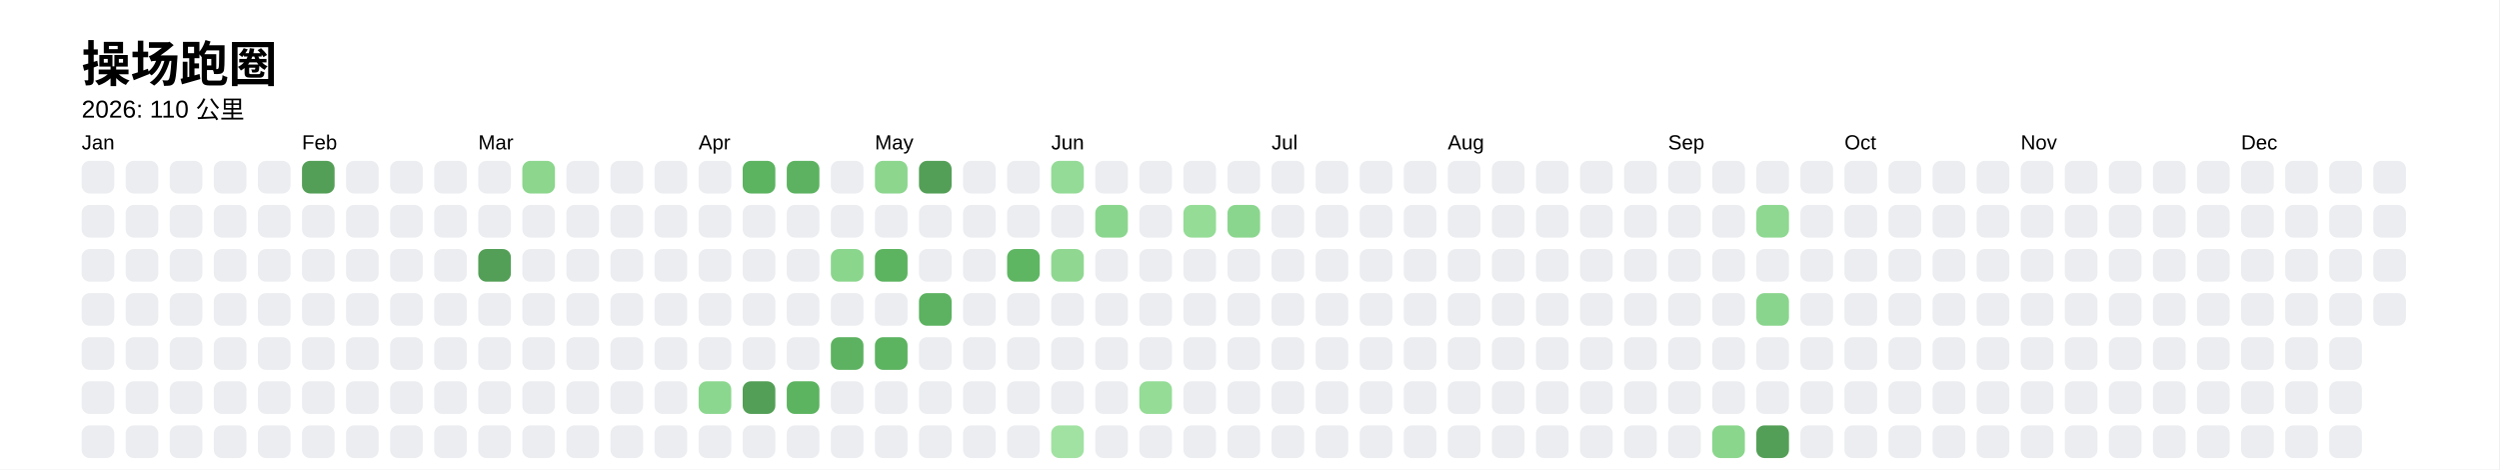
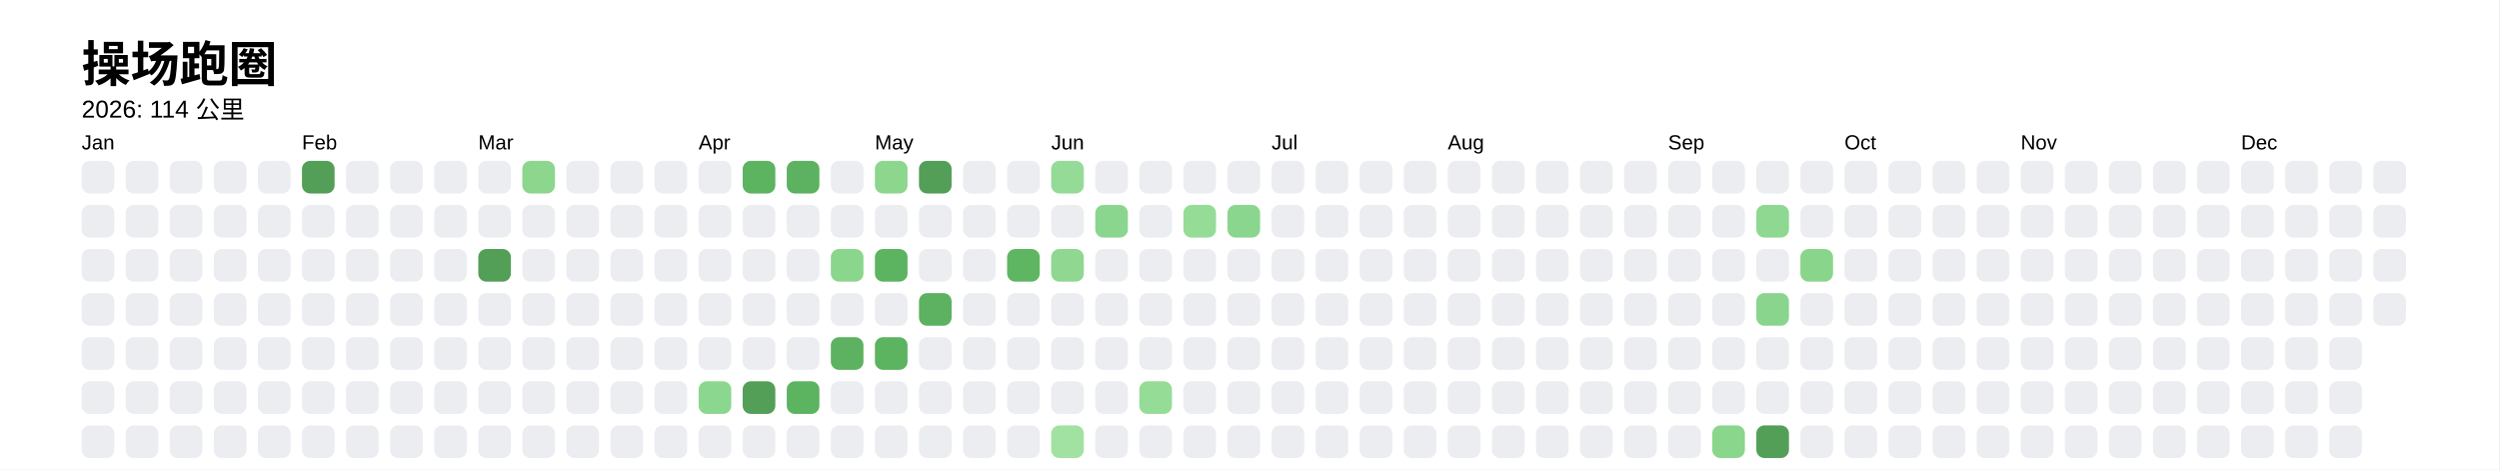
<svg xmlns="http://www.w3.org/2000/svg" baseProfile="full" height="57.5mm" version="1.1" viewBox="0,0,306.2,57.5" width="306.2mm">
  <defs />
  <rect fill="#FFFFFF" height="57.5" width="306.2" x="0" y="0" />
  <text fill="#000000" style="font-size:6px; font-family:Arial; font-weight:bold;" x="10" y="10">操场跑圈</text>
-   <text fill="#000000" style="font-size:3px; font-family:Arial;" x="10" y="14.4">2026: 110 公里</text>
+   <text fill="#000000" style="font-size:3px; font-family:Arial;" x="10" y="14.4">2026: 114 公里</text>
  <text fill="#000000" style="font-size:2.5px; font-family:Arial" x="10" y="18.3">Jan</text>
  <rect fill="#EBEDF0" height="4" rx="1" ry="1" width="4" x="10" y="19.7" />
  <rect fill="#EBEDF0" height="4" rx="1" ry="1" width="4" x="10" y="25.1" />
  <rect fill="#EBEDF0" height="4" rx="1" ry="1" width="4" x="10" y="30.5" />
  <rect fill="#EBEDF0" height="4" rx="1" ry="1" width="4" x="10" y="35.9" />
  <rect fill="#EBEDF0" height="4" rx="1" ry="1" width="4" x="10" y="41.3" />
  <rect fill="#EBEDF0" height="4" rx="1" ry="1" width="4" x="10" y="46.7" />
  <rect fill="#EBEDF0" height="4" rx="1" ry="1" width="4" x="10" y="52.1" />
  <rect fill="#EBEDF0" height="4" rx="1" ry="1" width="4" x="15.4" y="19.7" />
  <rect fill="#EBEDF0" height="4" rx="1" ry="1" width="4" x="15.4" y="25.1" />
  <rect fill="#EBEDF0" height="4" rx="1" ry="1" width="4" x="15.4" y="30.5" />
  <rect fill="#EBEDF0" height="4" rx="1" ry="1" width="4" x="15.4" y="35.9" />
  <rect fill="#EBEDF0" height="4" rx="1" ry="1" width="4" x="15.4" y="41.3" />
  <rect fill="#EBEDF0" height="4" rx="1" ry="1" width="4" x="15.4" y="46.7" />
  <rect fill="#EBEDF0" height="4" rx="1" ry="1" width="4" x="15.4" y="52.1" />
  <rect fill="#EBEDF0" height="4" rx="1" ry="1" width="4" x="20.8" y="19.7" />
  <rect fill="#EBEDF0" height="4" rx="1" ry="1" width="4" x="20.8" y="25.1" />
  <rect fill="#EBEDF0" height="4" rx="1" ry="1" width="4" x="20.8" y="30.5" />
  <rect fill="#EBEDF0" height="4" rx="1" ry="1" width="4" x="20.8" y="35.9" />
  <rect fill="#EBEDF0" height="4" rx="1" ry="1" width="4" x="20.8" y="41.3" />
  <rect fill="#EBEDF0" height="4" rx="1" ry="1" width="4" x="20.8" y="46.7" />
  <rect fill="#EBEDF0" height="4" rx="1" ry="1" width="4" x="20.8" y="52.1" />
  <rect fill="#EBEDF0" height="4" rx="1" ry="1" width="4" x="26.2" y="19.7" />
  <rect fill="#EBEDF0" height="4" rx="1" ry="1" width="4" x="26.2" y="25.1" />
  <rect fill="#EBEDF0" height="4" rx="1" ry="1" width="4" x="26.2" y="30.5" />
  <rect fill="#EBEDF0" height="4" rx="1" ry="1" width="4" x="26.2" y="35.9" />
  <rect fill="#EBEDF0" height="4" rx="1" ry="1" width="4" x="26.2" y="41.3" />
  <rect fill="#EBEDF0" height="4" rx="1" ry="1" width="4" x="26.2" y="46.7" />
  <rect fill="#EBEDF0" height="4" rx="1" ry="1" width="4" x="26.2" y="52.1" />
  <rect fill="#EBEDF0" height="4" rx="1" ry="1" width="4" x="31.6" y="19.7" />
  <rect fill="#EBEDF0" height="4" rx="1" ry="1" width="4" x="31.6" y="25.1" />
  <rect fill="#EBEDF0" height="4" rx="1" ry="1" width="4" x="31.6" y="30.5" />
  <rect fill="#EBEDF0" height="4" rx="1" ry="1" width="4" x="31.6" y="35.9" />
  <rect fill="#EBEDF0" height="4" rx="1" ry="1" width="4" x="31.6" y="41.3" />
  <rect fill="#EBEDF0" height="4" rx="1" ry="1" width="4" x="31.6" y="46.7" />
  <rect fill="#EBEDF0" height="4" rx="1" ry="1" width="4" x="31.6" y="52.1" />
  <text fill="#000000" style="font-size:2.5px; font-family:Arial" x="37.0" y="18.3">Feb</text>
  <rect fill="#549F57" height="4" rx="1" ry="1" width="4" x="37.0" y="19.7" />
  <rect fill="#EBEDF0" height="4" rx="1" ry="1" width="4" x="37.0" y="25.1" />
  <rect fill="#EBEDF0" height="4" rx="1" ry="1" width="4" x="37.0" y="30.5" />
  <rect fill="#EBEDF0" height="4" rx="1" ry="1" width="4" x="37.0" y="35.9" />
  <rect fill="#EBEDF0" height="4" rx="1" ry="1" width="4" x="37.0" y="41.3" />
  <rect fill="#EBEDF0" height="4" rx="1" ry="1" width="4" x="37.0" y="46.7" />
  <rect fill="#EBEDF0" height="4" rx="1" ry="1" width="4" x="37.0" y="52.1" />
  <rect fill="#EBEDF0" height="4" rx="1" ry="1" width="4" x="42.4" y="19.7" />
  <rect fill="#EBEDF0" height="4" rx="1" ry="1" width="4" x="42.4" y="25.1" />
  <rect fill="#EBEDF0" height="4" rx="1" ry="1" width="4" x="42.4" y="30.5" />
  <rect fill="#EBEDF0" height="4" rx="1" ry="1" width="4" x="42.4" y="35.9" />
  <rect fill="#EBEDF0" height="4" rx="1" ry="1" width="4" x="42.4" y="41.3" />
  <rect fill="#EBEDF0" height="4" rx="1" ry="1" width="4" x="42.4" y="46.7" />
  <rect fill="#EBEDF0" height="4" rx="1" ry="1" width="4" x="42.4" y="52.1" />
  <rect fill="#EBEDF0" height="4" rx="1" ry="1" width="4" x="47.8" y="19.7" />
  <rect fill="#EBEDF0" height="4" rx="1" ry="1" width="4" x="47.8" y="25.1" />
  <rect fill="#EBEDF0" height="4" rx="1" ry="1" width="4" x="47.8" y="30.5" />
  <rect fill="#EBEDF0" height="4" rx="1" ry="1" width="4" x="47.8" y="35.9" />
  <rect fill="#EBEDF0" height="4" rx="1" ry="1" width="4" x="47.8" y="41.3" />
  <rect fill="#EBEDF0" height="4" rx="1" ry="1" width="4" x="47.8" y="46.7" />
  <rect fill="#EBEDF0" height="4" rx="1" ry="1" width="4" x="47.8" y="52.1" />
  <rect fill="#EBEDF0" height="4" rx="1" ry="1" width="4" x="53.2" y="19.7" />
  <rect fill="#EBEDF0" height="4" rx="1" ry="1" width="4" x="53.2" y="25.1" />
  <rect fill="#EBEDF0" height="4" rx="1" ry="1" width="4" x="53.2" y="30.5" />
  <rect fill="#EBEDF0" height="4" rx="1" ry="1" width="4" x="53.2" y="35.9" />
  <rect fill="#EBEDF0" height="4" rx="1" ry="1" width="4" x="53.2" y="41.3" />
  <rect fill="#EBEDF0" height="4" rx="1" ry="1" width="4" x="53.2" y="46.7" />
  <rect fill="#EBEDF0" height="4" rx="1" ry="1" width="4" x="53.2" y="52.1" />
  <text fill="#000000" style="font-size:2.5px; font-family:Arial" x="58.6" y="18.3">Mar</text>
  <rect fill="#EBEDF0" height="4" rx="1" ry="1" width="4" x="58.6" y="19.7" />
  <rect fill="#EBEDF0" height="4" rx="1" ry="1" width="4" x="58.6" y="25.1" />
  <rect fill="#549F57" height="4" rx="1" ry="1" width="4" x="58.6" y="30.5" />
  <rect fill="#EBEDF0" height="4" rx="1" ry="1" width="4" x="58.6" y="35.9" />
  <rect fill="#EBEDF0" height="4" rx="1" ry="1" width="4" x="58.6" y="41.3" />
  <rect fill="#EBEDF0" height="4" rx="1" ry="1" width="4" x="58.6" y="46.7" />
  <rect fill="#EBEDF0" height="4" rx="1" ry="1" width="4" x="58.6" y="52.1" />
  <rect fill="#8cd68e" height="4" rx="1" ry="1" width="4" x="64" y="19.7" />
  <rect fill="#EBEDF0" height="4" rx="1" ry="1" width="4" x="64" y="25.1" />
  <rect fill="#EBEDF0" height="4" rx="1" ry="1" width="4" x="64" y="30.5" />
  <rect fill="#EBEDF0" height="4" rx="1" ry="1" width="4" x="64" y="35.9" />
  <rect fill="#EBEDF0" height="4" rx="1" ry="1" width="4" x="64" y="41.3" />
  <rect fill="#EBEDF0" height="4" rx="1" ry="1" width="4" x="64" y="46.7" />
  <rect fill="#EBEDF0" height="4" rx="1" ry="1" width="4" x="64" y="52.1" />
  <rect fill="#EBEDF0" height="4" rx="1" ry="1" width="4" x="69.4" y="19.7" />
  <rect fill="#EBEDF0" height="4" rx="1" ry="1" width="4" x="69.4" y="25.1" />
  <rect fill="#EBEDF0" height="4" rx="1" ry="1" width="4" x="69.4" y="30.5" />
  <rect fill="#EBEDF0" height="4" rx="1" ry="1" width="4" x="69.4" y="35.9" />
  <rect fill="#EBEDF0" height="4" rx="1" ry="1" width="4" x="69.4" y="41.3" />
  <rect fill="#EBEDF0" height="4" rx="1" ry="1" width="4" x="69.4" y="46.7" />
  <rect fill="#EBEDF0" height="4" rx="1" ry="1" width="4" x="69.4" y="52.1" />
  <rect fill="#EBEDF0" height="4" rx="1" ry="1" width="4" x="74.8" y="19.7" />
  <rect fill="#EBEDF0" height="4" rx="1" ry="1" width="4" x="74.8" y="25.1" />
  <rect fill="#EBEDF0" height="4" rx="1" ry="1" width="4" x="74.8" y="30.5" />
  <rect fill="#EBEDF0" height="4" rx="1" ry="1" width="4" x="74.8" y="35.9" />
  <rect fill="#EBEDF0" height="4" rx="1" ry="1" width="4" x="74.8" y="41.3" />
  <rect fill="#EBEDF0" height="4" rx="1" ry="1" width="4" x="74.8" y="46.7" />
  <rect fill="#EBEDF0" height="4" rx="1" ry="1" width="4" x="74.8" y="52.1" />
  <rect fill="#EBEDF0" height="4" rx="1" ry="1" width="4" x="80.2" y="19.7" />
  <rect fill="#EBEDF0" height="4" rx="1" ry="1" width="4" x="80.2" y="25.1" />
  <rect fill="#EBEDF0" height="4" rx="1" ry="1" width="4" x="80.2" y="30.5" />
  <rect fill="#EBEDF0" height="4" rx="1" ry="1" width="4" x="80.2" y="35.9" />
  <rect fill="#EBEDF0" height="4" rx="1" ry="1" width="4" x="80.2" y="41.3" />
  <rect fill="#EBEDF0" height="4" rx="1" ry="1" width="4" x="80.2" y="46.7" />
  <rect fill="#EBEDF0" height="4" rx="1" ry="1" width="4" x="80.2" y="52.1" />
  <text fill="#000000" style="font-size:2.5px; font-family:Arial" x="85.6" y="18.3">Apr</text>
  <rect fill="#EBEDF0" height="4" rx="1" ry="1" width="4" x="85.6" y="19.7" />
  <rect fill="#EBEDF0" height="4" rx="1" ry="1" width="4" x="85.6" y="25.1" />
  <rect fill="#EBEDF0" height="4" rx="1" ry="1" width="4" x="85.6" y="30.5" />
  <rect fill="#EBEDF0" height="4" rx="1" ry="1" width="4" x="85.6" y="35.9" />
  <rect fill="#EBEDF0" height="4" rx="1" ry="1" width="4" x="85.6" y="41.3" />
  <rect fill="#8cd78f" height="4" rx="1" ry="1" width="4" x="85.6" y="46.7" />
  <rect fill="#EBEDF0" height="4" rx="1" ry="1" width="4" x="85.6" y="52.1" />
  <rect fill="#5cb360" height="4" rx="1" ry="1" width="4" x="91" y="19.7" />
  <rect fill="#EBEDF0" height="4" rx="1" ry="1" width="4" x="91" y="25.1" />
  <rect fill="#EBEDF0" height="4" rx="1" ry="1" width="4" x="91" y="30.5" />
  <rect fill="#EBEDF0" height="4" rx="1" ry="1" width="4" x="91" y="35.9" />
  <rect fill="#EBEDF0" height="4" rx="1" ry="1" width="4" x="91" y="41.3" />
  <rect fill="#549F57" height="4" rx="1" ry="1" width="4" x="91" y="46.7" />
  <rect fill="#EBEDF0" height="4" rx="1" ry="1" width="4" x="91" y="52.1" />
  <rect fill="#5cb260" height="4" rx="1" ry="1" width="4" x="96.4" y="19.7" />
  <rect fill="#EBEDF0" height="4" rx="1" ry="1" width="4" x="96.4" y="25.1" />
  <rect fill="#EBEDF0" height="4" rx="1" ry="1" width="4" x="96.4" y="30.5" />
  <rect fill="#EBEDF0" height="4" rx="1" ry="1" width="4" x="96.4" y="35.9" />
  <rect fill="#EBEDF0" height="4" rx="1" ry="1" width="4" x="96.4" y="41.3" />
  <rect fill="#5cb360" height="4" rx="1" ry="1" width="4" x="96.4" y="46.7" />
  <rect fill="#EBEDF0" height="4" rx="1" ry="1" width="4" x="96.4" y="52.1" />
  <rect fill="#EBEDF0" height="4" rx="1" ry="1" width="4" x="101.8" y="19.7" />
  <rect fill="#EBEDF0" height="4" rx="1" ry="1" width="4" x="101.8" y="25.1" />
  <rect fill="#8bd68d" height="4" rx="1" ry="1" width="4" x="101.8" y="30.5" />
  <rect fill="#EBEDF0" height="4" rx="1" ry="1" width="4" x="101.8" y="35.9" />
  <rect fill="#5cb260" height="4" rx="1" ry="1" width="4" x="101.8" y="41.3" />
  <rect fill="#EBEDF0" height="4" rx="1" ry="1" width="4" x="101.8" y="46.7" />
  <rect fill="#EBEDF0" height="4" rx="1" ry="1" width="4" x="101.8" y="52.1" />
  <text fill="#000000" style="font-size:2.5px; font-family:Arial" x="107.2" y="18.3">May</text>
  <rect fill="#8cd68e" height="4" rx="1" ry="1" width="4" x="107.2" y="19.7" />
  <rect fill="#EBEDF0" height="4" rx="1" ry="1" width="4" x="107.2" y="25.1" />
  <rect fill="#5cb360" height="4" rx="1" ry="1" width="4" x="107.2" y="30.5" />
  <rect fill="#EBEDF0" height="4" rx="1" ry="1" width="4" x="107.2" y="35.9" />
  <rect fill="#5cb360" height="4" rx="1" ry="1" width="4" x="107.2" y="41.3" />
  <rect fill="#EBEDF0" height="4" rx="1" ry="1" width="4" x="107.2" y="46.7" />
  <rect fill="#EBEDF0" height="4" rx="1" ry="1" width="4" x="107.2" y="52.1" />
  <rect fill="#549F57" height="4" rx="1" ry="1" width="4" x="112.6" y="19.7" />
  <rect fill="#EBEDF0" height="4" rx="1" ry="1" width="4" x="112.6" y="25.1" />
  <rect fill="#EBEDF0" height="4" rx="1" ry="1" width="4" x="112.6" y="30.5" />
  <rect fill="#5cb260" height="4" rx="1" ry="1" width="4" x="112.6" y="35.9" />
  <rect fill="#EBEDF0" height="4" rx="1" ry="1" width="4" x="112.6" y="41.3" />
  <rect fill="#EBEDF0" height="4" rx="1" ry="1" width="4" x="112.6" y="46.7" />
  <rect fill="#EBEDF0" height="4" rx="1" ry="1" width="4" x="112.6" y="52.1" />
  <rect fill="#EBEDF0" height="4" rx="1" ry="1" width="4" x="118" y="19.7" />
  <rect fill="#EBEDF0" height="4" rx="1" ry="1" width="4" x="118" y="25.1" />
  <rect fill="#EBEDF0" height="4" rx="1" ry="1" width="4" x="118" y="30.5" />
  <rect fill="#EBEDF0" height="4" rx="1" ry="1" width="4" x="118" y="35.9" />
  <rect fill="#EBEDF0" height="4" rx="1" ry="1" width="4" x="118" y="41.3" />
  <rect fill="#EBEDF0" height="4" rx="1" ry="1" width="4" x="118" y="46.7" />
  <rect fill="#EBEDF0" height="4" rx="1" ry="1" width="4" x="118" y="52.1" />
  <rect fill="#EBEDF0" height="4" rx="1" ry="1" width="4" x="123.4" y="19.7" />
  <rect fill="#EBEDF0" height="4" rx="1" ry="1" width="4" x="123.4" y="25.1" />
  <rect fill="#5eb663" height="4" rx="1" ry="1" width="4" x="123.4" y="30.5" />
  <rect fill="#EBEDF0" height="4" rx="1" ry="1" width="4" x="123.4" y="35.9" />
  <rect fill="#EBEDF0" height="4" rx="1" ry="1" width="4" x="123.4" y="41.3" />
  <rect fill="#EBEDF0" height="4" rx="1" ry="1" width="4" x="123.4" y="46.7" />
  <rect fill="#EBEDF0" height="4" rx="1" ry="1" width="4" x="123.4" y="52.1" />
  <text fill="#000000" style="font-size:2.5px; font-family:Arial" x="128.8" y="18.3">Jun</text>
  <rect fill="#94db97" height="4" rx="1" ry="1" width="4" x="128.8" y="19.7" />
  <rect fill="#EBEDF0" height="4" rx="1" ry="1" width="4" x="128.8" y="25.1" />
  <rect fill="#90d892" height="4" rx="1" ry="1" width="4" x="128.8" y="30.5" />
  <rect fill="#EBEDF0" height="4" rx="1" ry="1" width="4" x="128.8" y="35.9" />
  <rect fill="#EBEDF0" height="4" rx="1" ry="1" width="4" x="128.8" y="41.3" />
  <rect fill="#EBEDF0" height="4" rx="1" ry="1" width="4" x="128.8" y="46.7" />
  <rect fill="#a1e2a3" height="4" rx="1" ry="1" width="4" x="128.8" y="52.1" />
  <rect fill="#EBEDF0" height="4" rx="1" ry="1" width="4" x="134.2" y="19.7" />
  <rect fill="#8bd68e" height="4" rx="1" ry="1" width="4" x="134.2" y="25.1" />
  <rect fill="#EBEDF0" height="4" rx="1" ry="1" width="4" x="134.2" y="30.5" />
  <rect fill="#EBEDF0" height="4" rx="1" ry="1" width="4" x="134.2" y="35.9" />
  <rect fill="#EBEDF0" height="4" rx="1" ry="1" width="4" x="134.2" y="41.3" />
  <rect fill="#EBEDF0" height="4" rx="1" ry="1" width="4" x="134.2" y="46.7" />
  <rect fill="#EBEDF0" height="4" rx="1" ry="1" width="4" x="134.2" y="52.1" />
  <rect fill="#EBEDF0" height="4" rx="1" ry="1" width="4" x="139.6" y="19.7" />
  <rect fill="#EBEDF0" height="4" rx="1" ry="1" width="4" x="139.6" y="25.1" />
  <rect fill="#EBEDF0" height="4" rx="1" ry="1" width="4" x="139.6" y="30.5" />
  <rect fill="#EBEDF0" height="4" rx="1" ry="1" width="4" x="139.6" y="35.9" />
  <rect fill="#EBEDF0" height="4" rx="1" ry="1" width="4" x="139.6" y="41.3" />
  <rect fill="#95dc97" height="4" rx="1" ry="1" width="4" x="139.6" y="46.7" />
  <rect fill="#EBEDF0" height="4" rx="1" ry="1" width="4" x="139.6" y="52.1" />
  <rect fill="#EBEDF0" height="4" rx="1" ry="1" width="4" x="145" y="19.7" />
  <rect fill="#95dc97" height="4" rx="1" ry="1" width="4" x="145" y="25.1" />
  <rect fill="#EBEDF0" height="4" rx="1" ry="1" width="4" x="145" y="30.5" />
  <rect fill="#EBEDF0" height="4" rx="1" ry="1" width="4" x="145" y="35.9" />
  <rect fill="#EBEDF0" height="4" rx="1" ry="1" width="4" x="145" y="41.3" />
  <rect fill="#EBEDF0" height="4" rx="1" ry="1" width="4" x="145" y="46.7" />
  <rect fill="#EBEDF0" height="4" rx="1" ry="1" width="4" x="145" y="52.1" />
  <rect fill="#EBEDF0" height="4" rx="1" ry="1" width="4" x="150.4" y="19.7" />
  <rect fill="#8bd68e" height="4" rx="1" ry="1" width="4" x="150.4" y="25.1" />
  <rect fill="#EBEDF0" height="4" rx="1" ry="1" width="4" x="150.4" y="30.5" />
  <rect fill="#EBEDF0" height="4" rx="1" ry="1" width="4" x="150.4" y="35.9" />
  <rect fill="#EBEDF0" height="4" rx="1" ry="1" width="4" x="150.4" y="41.3" />
  <rect fill="#EBEDF0" height="4" rx="1" ry="1" width="4" x="150.4" y="46.7" />
  <rect fill="#EBEDF0" height="4" rx="1" ry="1" width="4" x="150.4" y="52.1" />
  <text fill="#000000" style="font-size:2.5px; font-family:Arial" x="155.8" y="18.3">Jul</text>
  <rect fill="#EBEDF0" height="4" rx="1" ry="1" width="4" x="155.8" y="19.7" />
  <rect fill="#EBEDF0" height="4" rx="1" ry="1" width="4" x="155.8" y="25.1" />
  <rect fill="#EBEDF0" height="4" rx="1" ry="1" width="4" x="155.8" y="30.5" />
  <rect fill="#EBEDF0" height="4" rx="1" ry="1" width="4" x="155.8" y="35.9" />
  <rect fill="#EBEDF0" height="4" rx="1" ry="1" width="4" x="155.8" y="41.3" />
  <rect fill="#EBEDF0" height="4" rx="1" ry="1" width="4" x="155.8" y="46.7" />
  <rect fill="#EBEDF0" height="4" rx="1" ry="1" width="4" x="155.8" y="52.1" />
  <rect fill="#EBEDF0" height="4" rx="1" ry="1" width="4" x="161.2" y="19.7" />
  <rect fill="#EBEDF0" height="4" rx="1" ry="1" width="4" x="161.2" y="25.1" />
  <rect fill="#EBEDF0" height="4" rx="1" ry="1" width="4" x="161.2" y="30.5" />
  <rect fill="#EBEDF0" height="4" rx="1" ry="1" width="4" x="161.2" y="35.9" />
  <rect fill="#EBEDF0" height="4" rx="1" ry="1" width="4" x="161.2" y="41.3" />
  <rect fill="#EBEDF0" height="4" rx="1" ry="1" width="4" x="161.2" y="46.7" />
  <rect fill="#EBEDF0" height="4" rx="1" ry="1" width="4" x="161.2" y="52.1" />
  <rect fill="#EBEDF0" height="4" rx="1" ry="1" width="4" x="166.6" y="19.7" />
  <rect fill="#EBEDF0" height="4" rx="1" ry="1" width="4" x="166.6" y="25.1" />
  <rect fill="#EBEDF0" height="4" rx="1" ry="1" width="4" x="166.6" y="30.5" />
  <rect fill="#EBEDF0" height="4" rx="1" ry="1" width="4" x="166.6" y="35.9" />
  <rect fill="#EBEDF0" height="4" rx="1" ry="1" width="4" x="166.6" y="41.3" />
  <rect fill="#EBEDF0" height="4" rx="1" ry="1" width="4" x="166.6" y="46.7" />
  <rect fill="#EBEDF0" height="4" rx="1" ry="1" width="4" x="166.6" y="52.1" />
  <rect fill="#EBEDF0" height="4" rx="1" ry="1" width="4" x="172" y="19.7" />
  <rect fill="#EBEDF0" height="4" rx="1" ry="1" width="4" x="172" y="25.1" />
  <rect fill="#EBEDF0" height="4" rx="1" ry="1" width="4" x="172" y="30.5" />
  <rect fill="#EBEDF0" height="4" rx="1" ry="1" width="4" x="172" y="35.9" />
  <rect fill="#EBEDF0" height="4" rx="1" ry="1" width="4" x="172" y="41.3" />
  <rect fill="#EBEDF0" height="4" rx="1" ry="1" width="4" x="172" y="46.7" />
  <rect fill="#EBEDF0" height="4" rx="1" ry="1" width="4" x="172" y="52.1" />
  <text fill="#000000" style="font-size:2.5px; font-family:Arial" x="177.4" y="18.3">Aug</text>
  <rect fill="#EBEDF0" height="4" rx="1" ry="1" width="4" x="177.4" y="19.7" />
  <rect fill="#EBEDF0" height="4" rx="1" ry="1" width="4" x="177.4" y="25.1" />
  <rect fill="#EBEDF0" height="4" rx="1" ry="1" width="4" x="177.4" y="30.5" />
  <rect fill="#EBEDF0" height="4" rx="1" ry="1" width="4" x="177.4" y="35.9" />
  <rect fill="#EBEDF0" height="4" rx="1" ry="1" width="4" x="177.4" y="41.3" />
  <rect fill="#EBEDF0" height="4" rx="1" ry="1" width="4" x="177.4" y="46.7" />
  <rect fill="#EBEDF0" height="4" rx="1" ry="1" width="4" x="177.4" y="52.1" />
  <rect fill="#EBEDF0" height="4" rx="1" ry="1" width="4" x="182.8" y="19.7" />
  <rect fill="#EBEDF0" height="4" rx="1" ry="1" width="4" x="182.8" y="25.1" />
  <rect fill="#EBEDF0" height="4" rx="1" ry="1" width="4" x="182.8" y="30.5" />
  <rect fill="#EBEDF0" height="4" rx="1" ry="1" width="4" x="182.8" y="35.9" />
  <rect fill="#EBEDF0" height="4" rx="1" ry="1" width="4" x="182.8" y="41.3" />
  <rect fill="#EBEDF0" height="4" rx="1" ry="1" width="4" x="182.8" y="46.7" />
  <rect fill="#EBEDF0" height="4" rx="1" ry="1" width="4" x="182.8" y="52.1" />
  <rect fill="#EBEDF0" height="4" rx="1" ry="1" width="4" x="188.2" y="19.7" />
  <rect fill="#EBEDF0" height="4" rx="1" ry="1" width="4" x="188.2" y="25.1" />
  <rect fill="#EBEDF0" height="4" rx="1" ry="1" width="4" x="188.2" y="30.5" />
  <rect fill="#EBEDF0" height="4" rx="1" ry="1" width="4" x="188.2" y="35.9" />
  <rect fill="#EBEDF0" height="4" rx="1" ry="1" width="4" x="188.2" y="41.3" />
  <rect fill="#EBEDF0" height="4" rx="1" ry="1" width="4" x="188.2" y="46.7" />
  <rect fill="#EBEDF0" height="4" rx="1" ry="1" width="4" x="188.2" y="52.1" />
  <rect fill="#EBEDF0" height="4" rx="1" ry="1" width="4" x="193.6" y="19.7" />
  <rect fill="#EBEDF0" height="4" rx="1" ry="1" width="4" x="193.6" y="25.1" />
  <rect fill="#EBEDF0" height="4" rx="1" ry="1" width="4" x="193.6" y="30.5" />
  <rect fill="#EBEDF0" height="4" rx="1" ry="1" width="4" x="193.6" y="35.9" />
  <rect fill="#EBEDF0" height="4" rx="1" ry="1" width="4" x="193.6" y="41.3" />
  <rect fill="#EBEDF0" height="4" rx="1" ry="1" width="4" x="193.6" y="46.7" />
  <rect fill="#EBEDF0" height="4" rx="1" ry="1" width="4" x="193.6" y="52.1" />
  <rect fill="#EBEDF0" height="4" rx="1" ry="1" width="4" x="199" y="19.7" />
  <rect fill="#EBEDF0" height="4" rx="1" ry="1" width="4" x="199" y="25.1" />
  <rect fill="#EBEDF0" height="4" rx="1" ry="1" width="4" x="199" y="30.5" />
  <rect fill="#EBEDF0" height="4" rx="1" ry="1" width="4" x="199" y="35.9" />
  <rect fill="#EBEDF0" height="4" rx="1" ry="1" width="4" x="199" y="41.3" />
  <rect fill="#EBEDF0" height="4" rx="1" ry="1" width="4" x="199" y="46.7" />
  <rect fill="#EBEDF0" height="4" rx="1" ry="1" width="4" x="199" y="52.1" />
  <text fill="#000000" style="font-size:2.5px; font-family:Arial" x="204.4" y="18.3">Sep</text>
  <rect fill="#EBEDF0" height="4" rx="1" ry="1" width="4" x="204.4" y="19.7" />
  <rect fill="#EBEDF0" height="4" rx="1" ry="1" width="4" x="204.4" y="25.1" />
  <rect fill="#EBEDF0" height="4" rx="1" ry="1" width="4" x="204.4" y="30.5" />
  <rect fill="#EBEDF0" height="4" rx="1" ry="1" width="4" x="204.4" y="35.9" />
  <rect fill="#EBEDF0" height="4" rx="1" ry="1" width="4" x="204.4" y="41.3" />
  <rect fill="#EBEDF0" height="4" rx="1" ry="1" width="4" x="204.4" y="46.7" />
  <rect fill="#EBEDF0" height="4" rx="1" ry="1" width="4" x="204.4" y="52.1" />
  <rect fill="#EBEDF0" height="4" rx="1" ry="1" width="4" x="209.8" y="19.7" />
  <rect fill="#EBEDF0" height="4" rx="1" ry="1" width="4" x="209.8" y="25.1" />
  <rect fill="#EBEDF0" height="4" rx="1" ry="1" width="4" x="209.8" y="30.5" />
  <rect fill="#EBEDF0" height="4" rx="1" ry="1" width="4" x="209.8" y="35.9" />
  <rect fill="#EBEDF0" height="4" rx="1" ry="1" width="4" x="209.8" y="41.3" />
  <rect fill="#EBEDF0" height="4" rx="1" ry="1" width="4" x="209.8" y="46.7" />
  <rect fill="#8bd68d" height="4" rx="1" ry="1" width="4" x="209.8" y="52.1" />
  <rect fill="#EBEDF0" height="4" rx="1" ry="1" width="4" x="215.2" y="19.7" />
  <rect fill="#8ed891" height="4" rx="1" ry="1" width="4" x="215.2" y="25.1" />
  <rect fill="#EBEDF0" height="4" rx="1" ry="1" width="4" x="215.2" y="30.5" />
  <rect fill="#8ad58d" height="4" rx="1" ry="1" width="4" x="215.2" y="35.9" />
  <rect fill="#EBEDF0" height="4" rx="1" ry="1" width="4" x="215.2" y="41.3" />
  <rect fill="#EBEDF0" height="4" rx="1" ry="1" width="4" x="215.2" y="46.7" />
  <rect fill="#549F57" height="4" rx="1" ry="1" width="4" x="215.2" y="52.1" />
  <rect fill="#EBEDF0" height="4" rx="1" ry="1" width="4" x="220.6" y="19.7" />
  <rect fill="#EBEDF0" height="4" rx="1" ry="1" width="4" x="220.6" y="25.1" />
-   <rect fill="#EBEDF0" height="4" rx="1" ry="1" width="4" x="220.6" y="30.5" />
+   <rect fill="#8ad58c" height="4" rx="1" ry="1" width="4" x="220.6" y="30.5" />
  <rect fill="#EBEDF0" height="4" rx="1" ry="1" width="4" x="220.6" y="35.9" />
  <rect fill="#EBEDF0" height="4" rx="1" ry="1" width="4" x="220.6" y="41.3" />
  <rect fill="#EBEDF0" height="4" rx="1" ry="1" width="4" x="220.6" y="46.7" />
  <rect fill="#EBEDF0" height="4" rx="1" ry="1" width="4" x="220.6" y="52.1" />
  <text fill="#000000" style="font-size:2.5px; font-family:Arial" x="226" y="18.3">Oct</text>
  <rect fill="#EBEDF0" height="4" rx="1" ry="1" width="4" x="226" y="19.7" />
  <rect fill="#EBEDF0" height="4" rx="1" ry="1" width="4" x="226" y="25.1" />
  <rect fill="#EBEDF0" height="4" rx="1" ry="1" width="4" x="226" y="30.5" />
  <rect fill="#EBEDF0" height="4" rx="1" ry="1" width="4" x="226" y="35.9" />
  <rect fill="#EBEDF0" height="4" rx="1" ry="1" width="4" x="226" y="41.3" />
  <rect fill="#EBEDF0" height="4" rx="1" ry="1" width="4" x="226" y="46.7" />
  <rect fill="#EBEDF0" height="4" rx="1" ry="1" width="4" x="226" y="52.1" />
  <rect fill="#EBEDF0" height="4" rx="1" ry="1" width="4" x="231.4" y="19.7" />
  <rect fill="#EBEDF0" height="4" rx="1" ry="1" width="4" x="231.4" y="25.1" />
  <rect fill="#EBEDF0" height="4" rx="1" ry="1" width="4" x="231.4" y="30.5" />
  <rect fill="#EBEDF0" height="4" rx="1" ry="1" width="4" x="231.4" y="35.9" />
  <rect fill="#EBEDF0" height="4" rx="1" ry="1" width="4" x="231.4" y="41.3" />
  <rect fill="#EBEDF0" height="4" rx="1" ry="1" width="4" x="231.4" y="46.7" />
  <rect fill="#EBEDF0" height="4" rx="1" ry="1" width="4" x="231.4" y="52.1" />
  <rect fill="#EBEDF0" height="4" rx="1" ry="1" width="4" x="236.8" y="19.7" />
  <rect fill="#EBEDF0" height="4" rx="1" ry="1" width="4" x="236.8" y="25.1" />
  <rect fill="#EBEDF0" height="4" rx="1" ry="1" width="4" x="236.8" y="30.5" />
  <rect fill="#EBEDF0" height="4" rx="1" ry="1" width="4" x="236.8" y="35.9" />
  <rect fill="#EBEDF0" height="4" rx="1" ry="1" width="4" x="236.8" y="41.3" />
  <rect fill="#EBEDF0" height="4" rx="1" ry="1" width="4" x="236.8" y="46.7" />
  <rect fill="#EBEDF0" height="4" rx="1" ry="1" width="4" x="236.8" y="52.1" />
  <rect fill="#EBEDF0" height="4" rx="1" ry="1" width="4" x="242.2" y="19.7" />
  <rect fill="#EBEDF0" height="4" rx="1" ry="1" width="4" x="242.2" y="25.1" />
  <rect fill="#EBEDF0" height="4" rx="1" ry="1" width="4" x="242.2" y="30.5" />
  <rect fill="#EBEDF0" height="4" rx="1" ry="1" width="4" x="242.2" y="35.9" />
  <rect fill="#EBEDF0" height="4" rx="1" ry="1" width="4" x="242.2" y="41.3" />
  <rect fill="#EBEDF0" height="4" rx="1" ry="1" width="4" x="242.2" y="46.7" />
  <rect fill="#EBEDF0" height="4" rx="1" ry="1" width="4" x="242.2" y="52.1" />
  <text fill="#000000" style="font-size:2.5px; font-family:Arial" x="247.6" y="18.3">Nov</text>
  <rect fill="#EBEDF0" height="4" rx="1" ry="1" width="4" x="247.6" y="19.7" />
  <rect fill="#EBEDF0" height="4" rx="1" ry="1" width="4" x="247.6" y="25.1" />
  <rect fill="#EBEDF0" height="4" rx="1" ry="1" width="4" x="247.6" y="30.5" />
  <rect fill="#EBEDF0" height="4" rx="1" ry="1" width="4" x="247.6" y="35.9" />
  <rect fill="#EBEDF0" height="4" rx="1" ry="1" width="4" x="247.6" y="41.3" />
  <rect fill="#EBEDF0" height="4" rx="1" ry="1" width="4" x="247.6" y="46.7" />
  <rect fill="#EBEDF0" height="4" rx="1" ry="1" width="4" x="247.6" y="52.1" />
  <rect fill="#EBEDF0" height="4" rx="1" ry="1" width="4" x="253" y="19.7" />
  <rect fill="#EBEDF0" height="4" rx="1" ry="1" width="4" x="253" y="25.1" />
  <rect fill="#EBEDF0" height="4" rx="1" ry="1" width="4" x="253" y="30.5" />
  <rect fill="#EBEDF0" height="4" rx="1" ry="1" width="4" x="253" y="35.9" />
  <rect fill="#EBEDF0" height="4" rx="1" ry="1" width="4" x="253" y="41.3" />
  <rect fill="#EBEDF0" height="4" rx="1" ry="1" width="4" x="253" y="46.7" />
  <rect fill="#EBEDF0" height="4" rx="1" ry="1" width="4" x="253" y="52.1" />
  <rect fill="#EBEDF0" height="4" rx="1" ry="1" width="4" x="258.4" y="19.7" />
  <rect fill="#EBEDF0" height="4" rx="1" ry="1" width="4" x="258.4" y="25.1" />
  <rect fill="#EBEDF0" height="4" rx="1" ry="1" width="4" x="258.4" y="30.5" />
  <rect fill="#EBEDF0" height="4" rx="1" ry="1" width="4" x="258.4" y="35.9" />
  <rect fill="#EBEDF0" height="4" rx="1" ry="1" width="4" x="258.4" y="41.3" />
  <rect fill="#EBEDF0" height="4" rx="1" ry="1" width="4" x="258.4" y="46.7" />
  <rect fill="#EBEDF0" height="4" rx="1" ry="1" width="4" x="258.4" y="52.1" />
  <rect fill="#EBEDF0" height="4" rx="1" ry="1" width="4" x="263.8" y="19.7" />
  <rect fill="#EBEDF0" height="4" rx="1" ry="1" width="4" x="263.8" y="25.1" />
  <rect fill="#EBEDF0" height="4" rx="1" ry="1" width="4" x="263.8" y="30.5" />
  <rect fill="#EBEDF0" height="4" rx="1" ry="1" width="4" x="263.8" y="35.9" />
  <rect fill="#EBEDF0" height="4" rx="1" ry="1" width="4" x="263.8" y="41.3" />
  <rect fill="#EBEDF0" height="4" rx="1" ry="1" width="4" x="263.8" y="46.7" />
  <rect fill="#EBEDF0" height="4" rx="1" ry="1" width="4" x="263.8" y="52.1" />
  <rect fill="#EBEDF0" height="4" rx="1" ry="1" width="4" x="269.2" y="19.7" />
  <rect fill="#EBEDF0" height="4" rx="1" ry="1" width="4" x="269.2" y="25.1" />
  <rect fill="#EBEDF0" height="4" rx="1" ry="1" width="4" x="269.2" y="30.5" />
  <rect fill="#EBEDF0" height="4" rx="1" ry="1" width="4" x="269.2" y="35.9" />
  <rect fill="#EBEDF0" height="4" rx="1" ry="1" width="4" x="269.2" y="41.3" />
  <rect fill="#EBEDF0" height="4" rx="1" ry="1" width="4" x="269.2" y="46.7" />
  <rect fill="#EBEDF0" height="4" rx="1" ry="1" width="4" x="269.2" y="52.1" />
  <text fill="#000000" style="font-size:2.5px; font-family:Arial" x="274.6" y="18.3">Dec</text>
  <rect fill="#EBEDF0" height="4" rx="1" ry="1" width="4" x="274.6" y="19.7" />
  <rect fill="#EBEDF0" height="4" rx="1" ry="1" width="4" x="274.6" y="25.1" />
  <rect fill="#EBEDF0" height="4" rx="1" ry="1" width="4" x="274.6" y="30.5" />
  <rect fill="#EBEDF0" height="4" rx="1" ry="1" width="4" x="274.6" y="35.9" />
  <rect fill="#EBEDF0" height="4" rx="1" ry="1" width="4" x="274.6" y="41.3" />
  <rect fill="#EBEDF0" height="4" rx="1" ry="1" width="4" x="274.6" y="46.7" />
  <rect fill="#EBEDF0" height="4" rx="1" ry="1" width="4" x="274.6" y="52.1" />
  <rect fill="#EBEDF0" height="4" rx="1" ry="1" width="4" x="280" y="19.7" />
  <rect fill="#EBEDF0" height="4" rx="1" ry="1" width="4" x="280" y="25.1" />
  <rect fill="#EBEDF0" height="4" rx="1" ry="1" width="4" x="280" y="30.5" />
  <rect fill="#EBEDF0" height="4" rx="1" ry="1" width="4" x="280" y="35.9" />
  <rect fill="#EBEDF0" height="4" rx="1" ry="1" width="4" x="280" y="41.3" />
  <rect fill="#EBEDF0" height="4" rx="1" ry="1" width="4" x="280" y="46.7" />
  <rect fill="#EBEDF0" height="4" rx="1" ry="1" width="4" x="280" y="52.1" />
  <rect fill="#EBEDF0" height="4" rx="1" ry="1" width="4" x="285.4" y="19.7" />
  <rect fill="#EBEDF0" height="4" rx="1" ry="1" width="4" x="285.4" y="25.1" />
  <rect fill="#EBEDF0" height="4" rx="1" ry="1" width="4" x="285.4" y="30.5" />
  <rect fill="#EBEDF0" height="4" rx="1" ry="1" width="4" x="285.4" y="35.9" />
  <rect fill="#EBEDF0" height="4" rx="1" ry="1" width="4" x="285.4" y="41.3" />
  <rect fill="#EBEDF0" height="4" rx="1" ry="1" width="4" x="285.4" y="46.7" />
  <rect fill="#EBEDF0" height="4" rx="1" ry="1" width="4" x="285.4" y="52.1" />
  <rect fill="#EBEDF0" height="4" rx="1" ry="1" width="4" x="290.8" y="19.7" />
  <rect fill="#EBEDF0" height="4" rx="1" ry="1" width="4" x="290.8" y="25.1" />
  <rect fill="#EBEDF0" height="4" rx="1" ry="1" width="4" x="290.8" y="30.5" />
  <rect fill="#EBEDF0" height="4" rx="1" ry="1" width="4" x="290.8" y="35.9" />
</svg>
